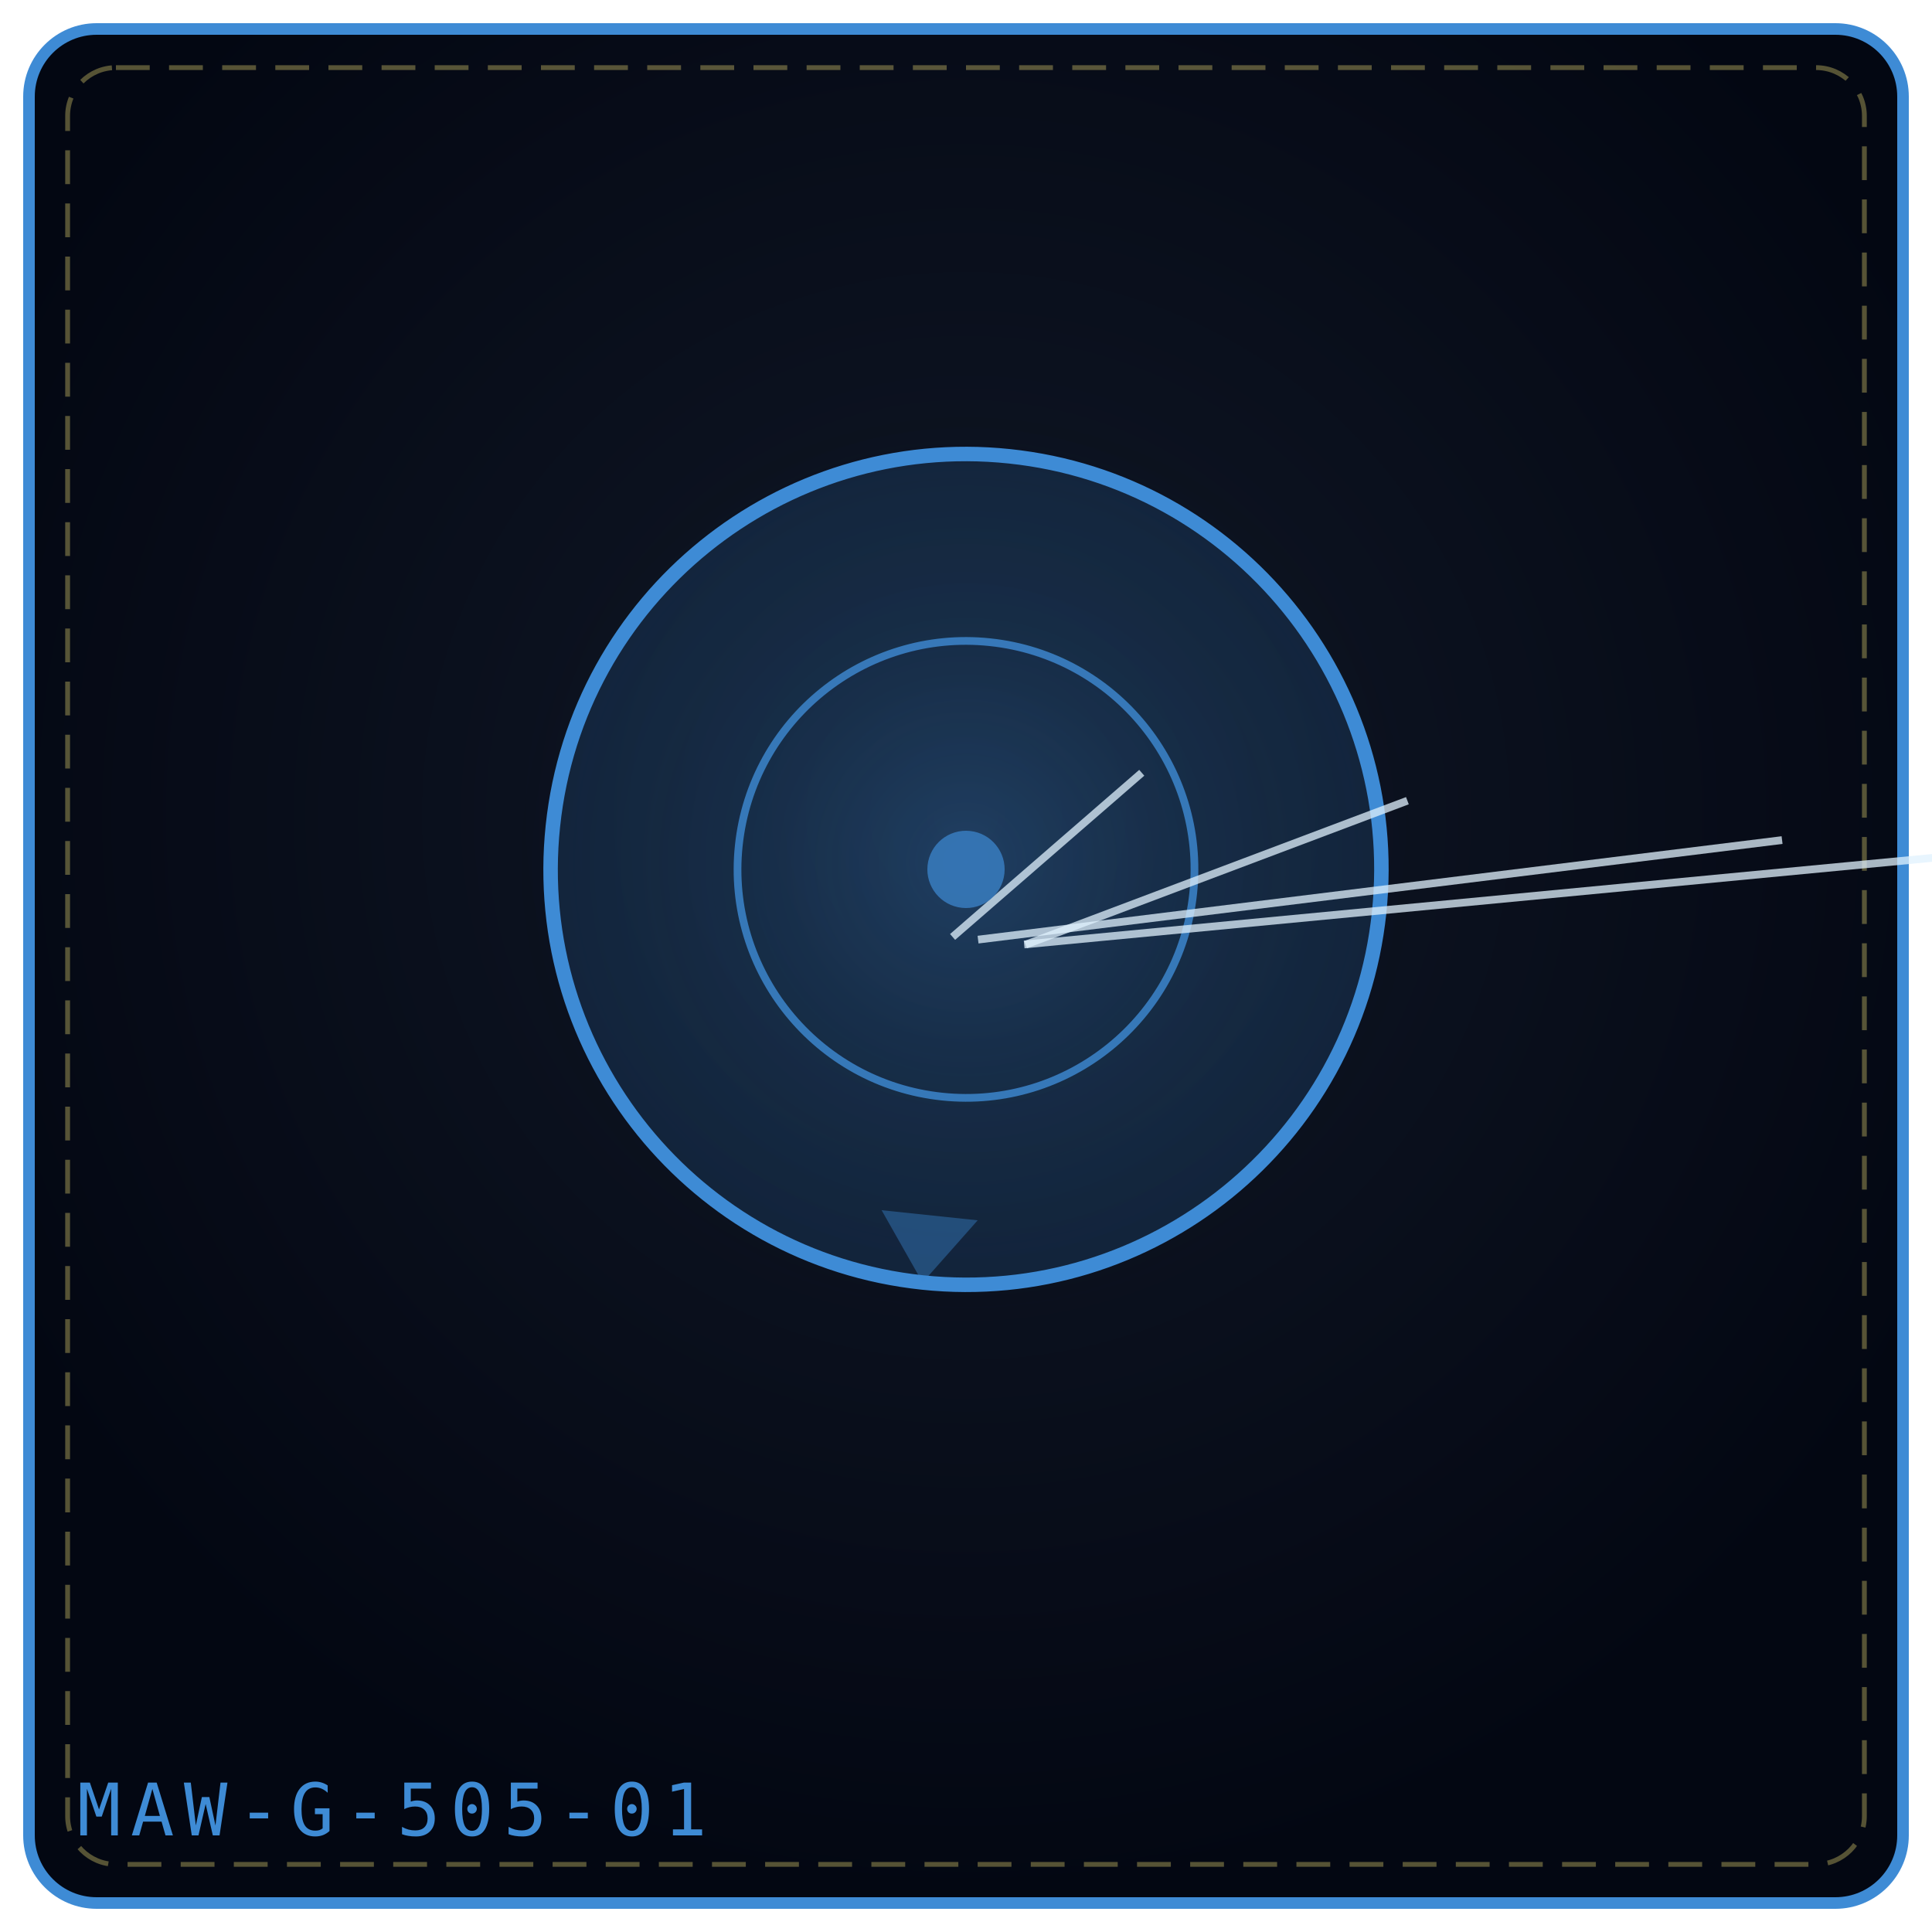
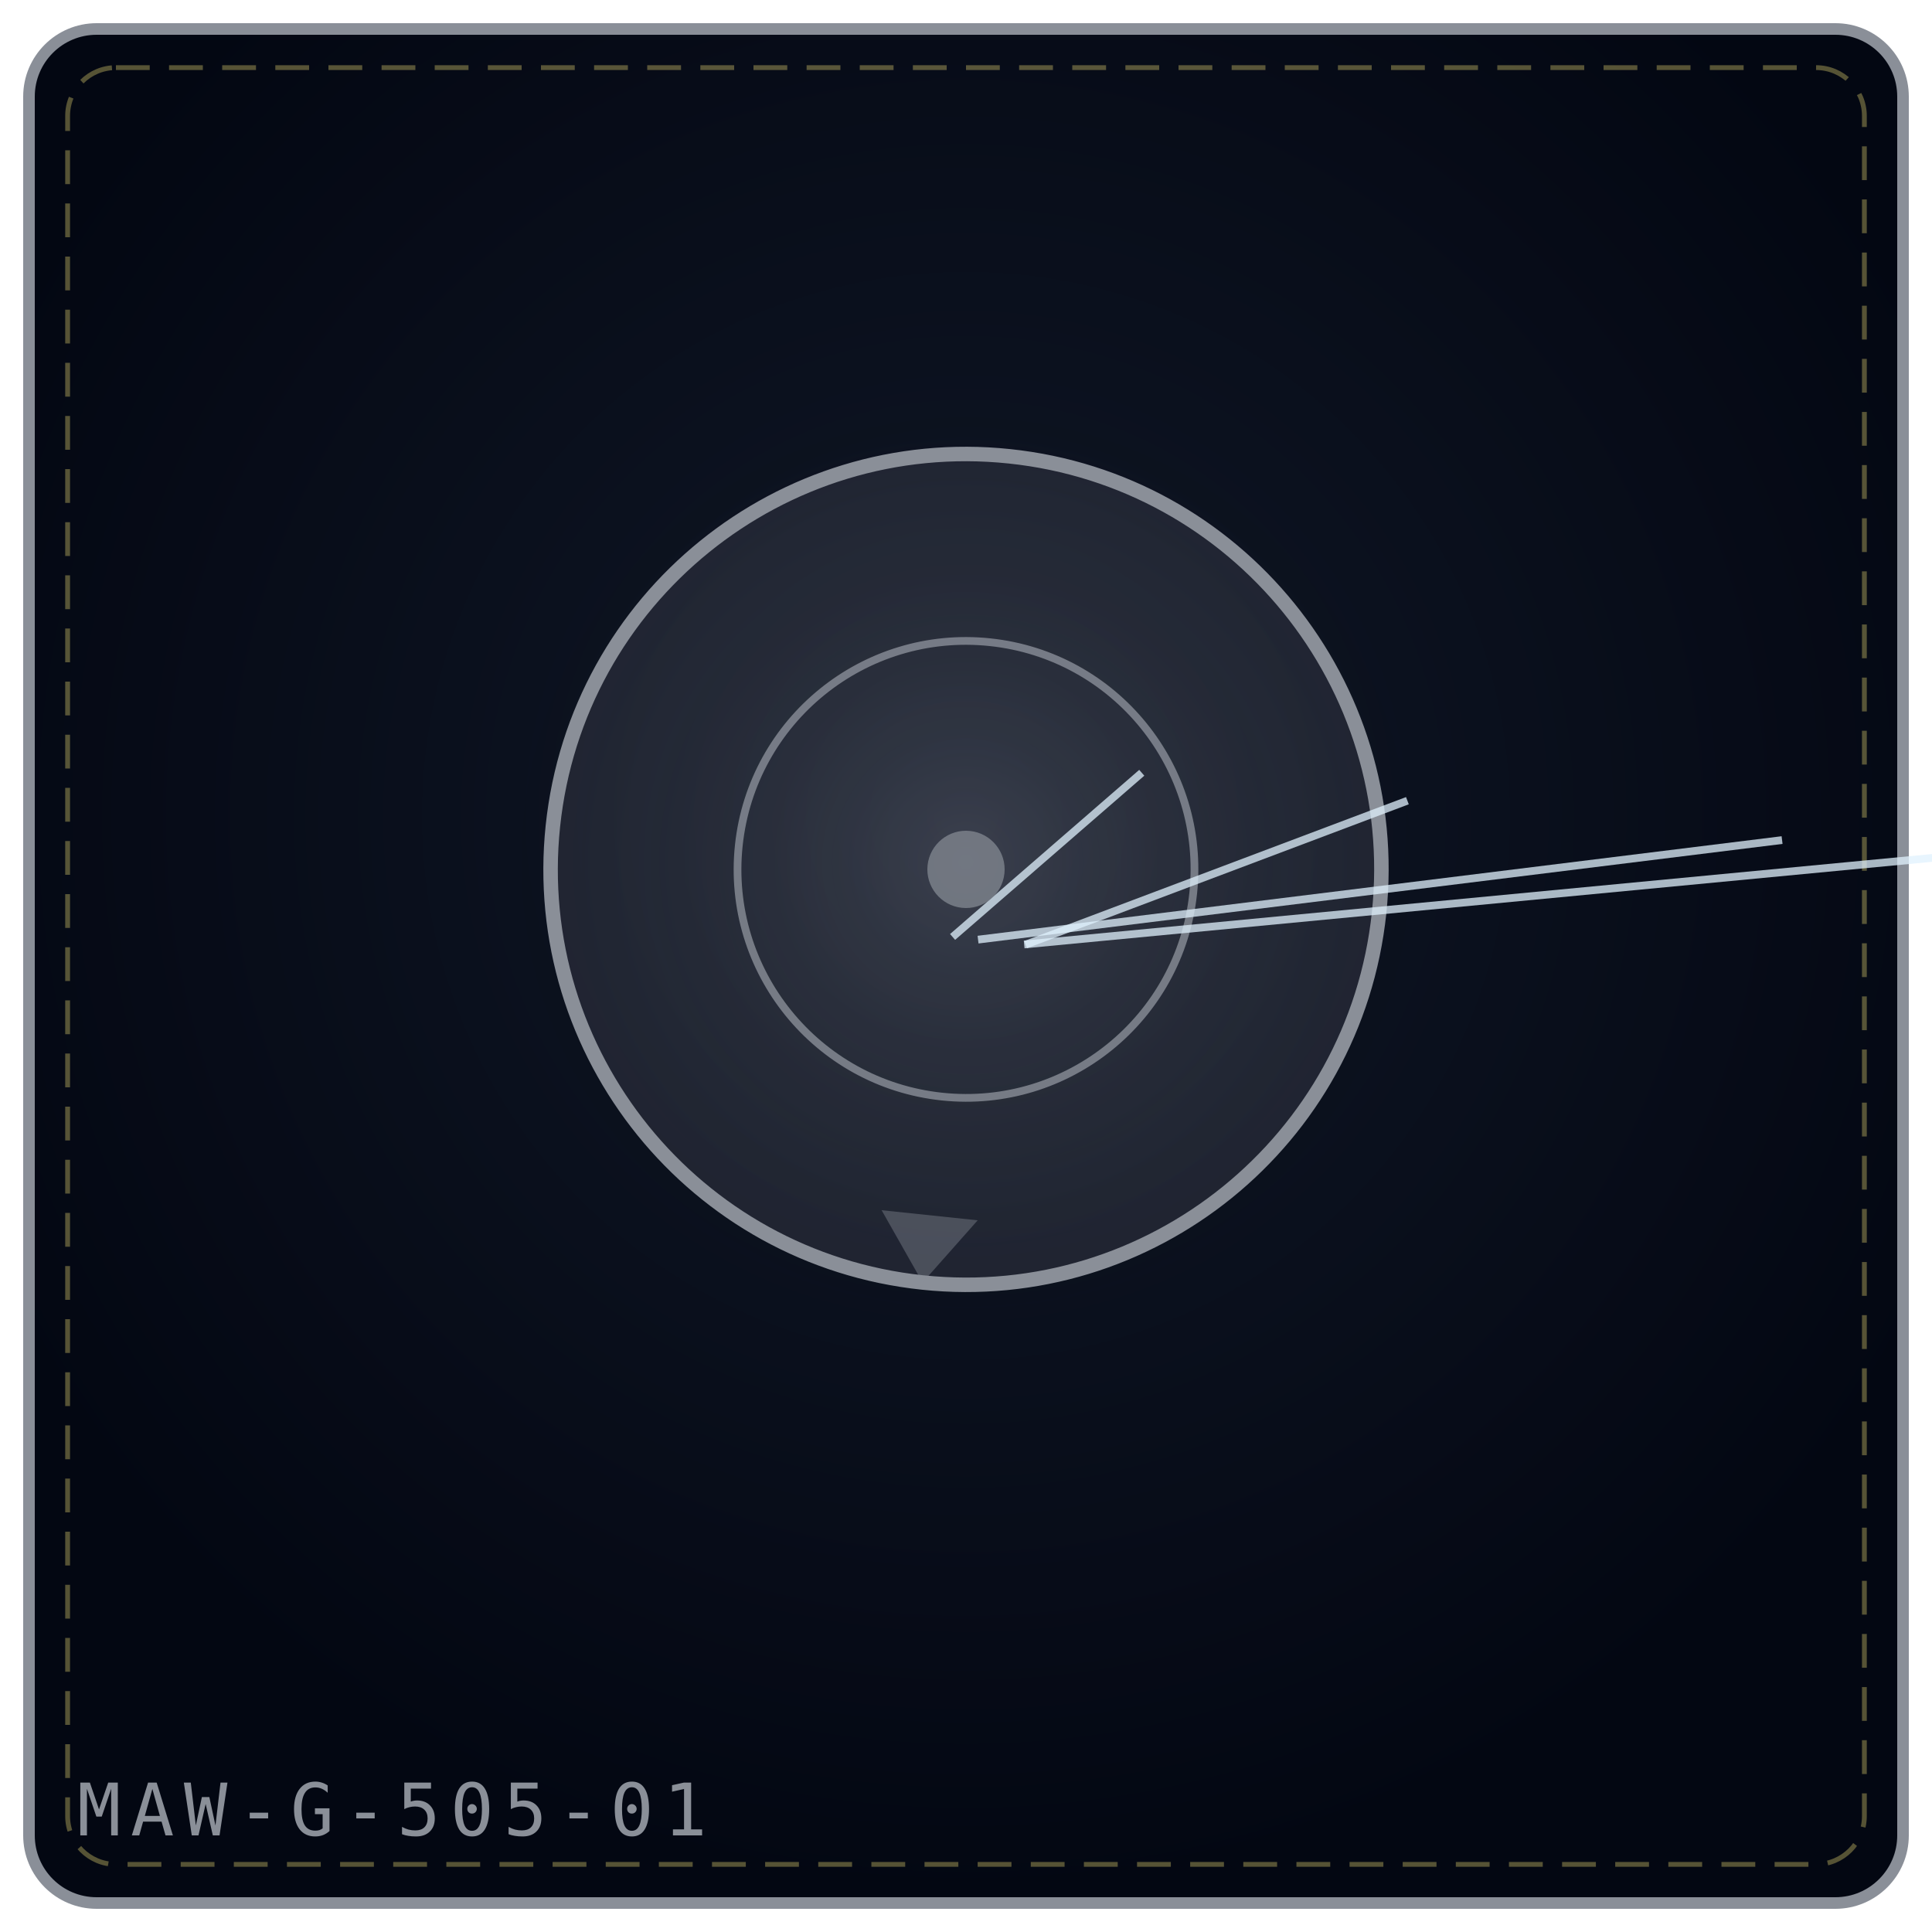
<svg xmlns="http://www.w3.org/2000/svg" viewBox="0 0 400 400" width="100%" height="100%" role="img" aria-label="COLD BURN RING">
  <defs>
    <radialGradient id="bgb34c66" cx="50%" cy="42%" r="58%">
      <stop offset="0%" stop-color="#111827" />
      <stop offset="100%" stop-color="#030712" />
    </radialGradient>
    <radialGradient id="glb34c66" cx="50%" cy="46%" r="42%">
-       <stop offset="0%" stop-color="#3e8bd5" stop-opacity=".22" />
+       <stop offset="0%" stop-color="#8a8f98" stop-opacity=".22" />
      <stop offset="100%" stop-color="#000" stop-opacity="0" />
    </radialGradient>
  </defs>
-   <rect x="6" y="6" width="388" height="388" rx="14" fill="url(#bgb34c66)" stroke="#3e8bd5" stroke-width="2.4" />
+   <rect x="6" y="6" width="388" height="388" rx="14" fill="url(#bgb34c66)" stroke="#8a8f98" stroke-width="2.4" />
  <rect x="14" y="14" width="372" height="372" rx="10" fill="none" stroke="#f1df76" stroke-width="1" stroke-dasharray="7 4" opacity=".35" />
  <circle cx="200" cy="188" r="120" fill="url(#glb34c66)" />
  <g transform="rotate(6 200.0 180.0)">
-     <circle cx="200.0" cy="180.0" r="86" fill="#3e8bd5" fill-opacity=".16" stroke="#3e8bd5" stroke-width="3" />
-     <circle cx="200.0" cy="180.0" r="47.3" fill="none" stroke="#3e8bd5" stroke-width="1.6" opacity=".8" />
+     <circle cx="200.0" cy="180.0" r="86" fill="#8a8f98" fill-opacity=".16" stroke="#8a8f98" stroke-width="3" />
+     <circle cx="200.0" cy="180.0" r="47.3" fill="none" stroke="#8a8f98" stroke-width="1.6" opacity=".8" />
    <path d="M367.4 156.3 L204.0 194.2" fill="none" stroke="#e0f2fe" stroke-width="1.6" opacity=".75" />
    <path d="M400.8 156.3 L213.6 194.2" fill="none" stroke="#e0f2fe" stroke-width="1.6" opacity=".75" />
    <path d="M289.4 156.3 L213.9 194.2" fill="none" stroke="#e0f2fe" stroke-width="1.6" opacity=".75" />
    <path d="M234.1 156.3 L198.7 194.2" fill="none" stroke="#e0f2fe" stroke-width="1.6" opacity=".75" />
-     <circle cx="200.0" cy="180.0" r="8" fill="#3e8bd5" fill-opacity=".7" />
-     <path d="M200.0 266.0 L190.0 252.0 L210.0 252.0 Z" fill="#3e8bd5" fill-opacity=".4" />
+     <circle cx="200.0" cy="180.0" r="8" fill="#8a8f98" fill-opacity=".7" />
+     <path d="M200.0 266.0 L190.0 252.0 L210.0 252.0 Z" fill="#8a8f98" fill-opacity=".4" />
  </g>
-   <text x="16" y="380" font-family="monospace" font-size="15" letter-spacing="2" fill="#3e8bd5">MAW-G-505-01</text>
+   <text x="16" y="380" font-family="monospace" font-size="15" letter-spacing="2" fill="#8a8f98">MAW-G-505-01</text>
</svg>
